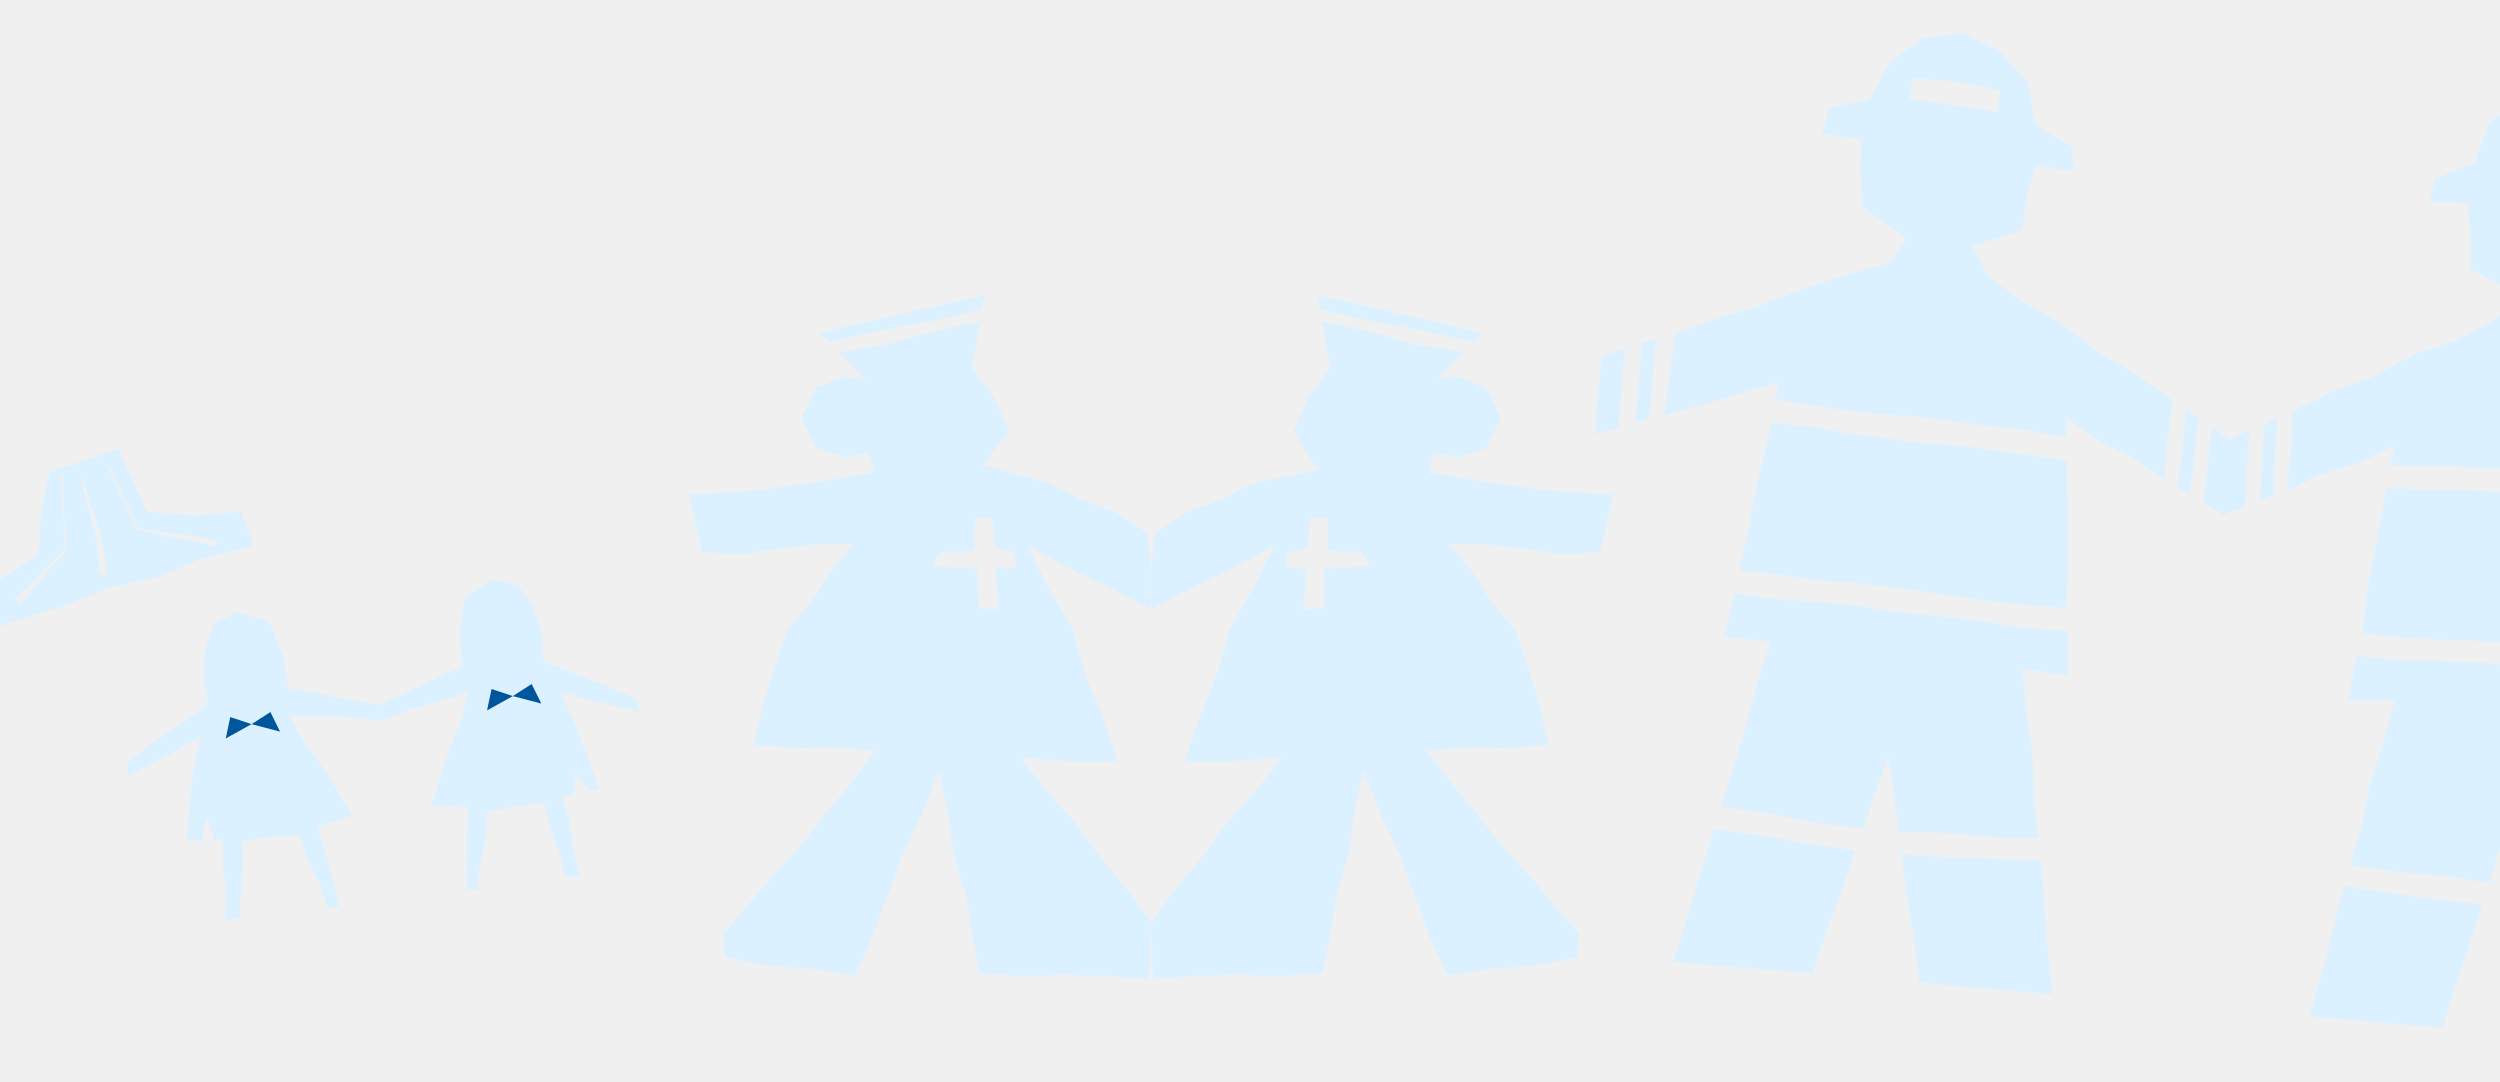
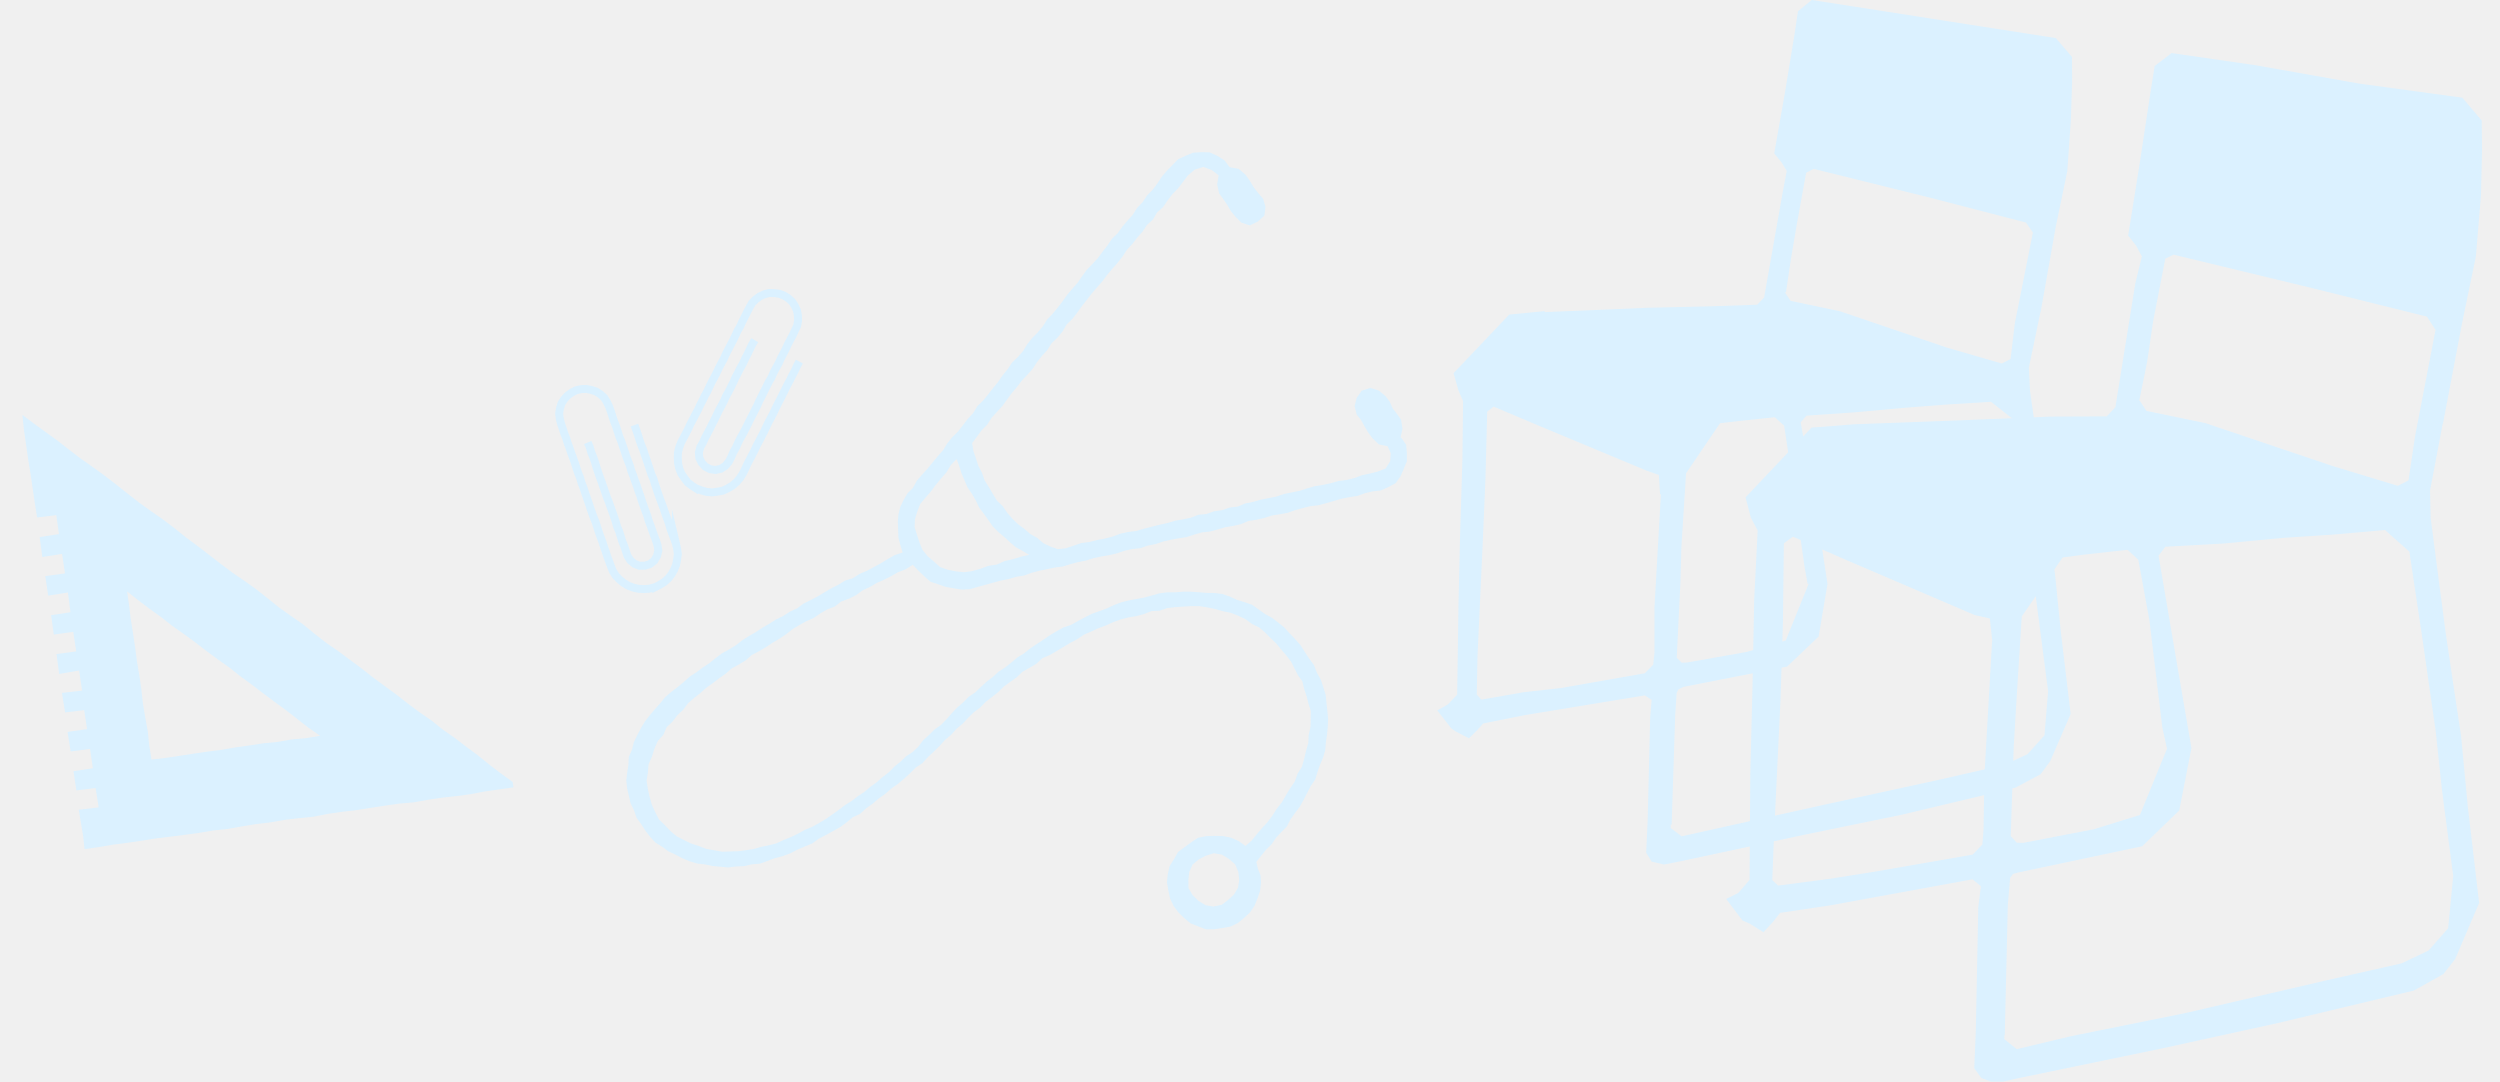
<svg xmlns="http://www.w3.org/2000/svg" width="386" height="167" viewBox="0 0 386 167" fill="none">
-   <g clip-path="url(#clip0_1364_163691)">
-     <path d="M172.554 117.525L170.239 110.613L167.501 103.975L165.584 97.047L161.826 90.608L158.714 84.244L164.672 87.53L171.144 90.658L177.666 94.027L177.74 87.928L177.11 82.252L172.463 79.232L167.103 77.191L161.992 74.602L151.777 71.798L155.777 66.595L153.437 61.185L149.836 56.555L150.134 56.447L151.379 49.602L143.92 51.236L136.726 53.244L129.49 54.356L133.747 58.663L130.61 58.065L125.964 59.833L123.781 64.479L125.922 69.167L130.61 70.619L134.12 69.881L134.933 72.868L127.889 74.154L120.803 75.175L113.683 75.98L106.357 76.345L108.431 85.223L114.082 85.563L119.931 84.791L125.789 84.028L131.681 84.003L128.179 88.276L125.184 92.965L121.616 97.163L119.575 102.913L117.807 108.78L116.347 114.97L122.628 115.534L128.727 115.384L135.141 115.957L131.274 121.06L127.391 125.673L123.715 130.453L119.591 134.875L115.691 139.489L111.7 144.169L111.941 147.786L118.579 149.172L125.341 149.57L131.963 150.649L134.792 144.501L137.116 138.095L139.497 131.714L142.434 125.557L144.982 118.977L146.367 125.441L147.172 131.764L149.056 137.879L150.085 144.169L151.271 150.375L157.818 150.666L164.423 150.508L171.019 150.674L177.425 151.188L177.757 142.401L173.832 137.116L169.75 132.187L165.999 126.993L161.701 122.222L157.652 117.044L165.12 117.525H172.571H172.554ZM156.864 87.679L153.702 87.729L154.217 94.085L151.138 93.902L150.939 87.77L143.853 87.422L145.206 85.248L150.417 85.065L150.508 80.079H153.18L153.702 84.733L156.698 85.339L156.872 87.662L156.864 87.679Z" fill="#DBF1FF" />
-     <path d="M151.545 47.818L152.018 45.619L145.67 46.98L139.314 48.457L132.942 49.876L126.627 51.395L127.905 52.788L133.813 51.494L139.729 50.291L145.687 49.221L151.545 47.818Z" fill="#DBF1FF" />
-     <path d="M190.361 117.518L197.829 117.036L193.78 122.214L189.481 126.985L185.731 132.179L181.649 137.108L177.724 142.394L178.056 151.181L184.461 150.666L191.058 150.5L197.663 150.658L204.21 150.367L205.396 144.161L206.425 137.871L208.309 131.756L209.113 125.433L210.499 118.97L213.046 125.55L215.984 131.706L218.365 138.087L220.688 144.493L223.518 150.641L230.139 149.563L236.902 149.164L243.54 147.779L243.78 144.161L239.789 139.481L235.89 134.868L231.766 130.445L228.09 125.666L224.207 121.052L220.34 115.949L226.754 115.377L232.853 115.526L239.134 114.962L237.673 108.772L235.906 102.906L233.865 97.155L230.297 92.957L227.302 88.269L223.8 83.996L229.691 84.02L235.549 84.784L241.399 85.555L247.05 85.215L249.124 76.337L241.797 75.972L234.678 75.167L227.592 74.146L220.547 72.86L221.361 69.873L224.87 70.612L229.558 69.16L231.699 64.472L229.517 59.825L224.87 58.057L221.734 58.655L225.991 54.349L218.755 53.237L211.561 51.229L204.102 49.594L205.346 56.44L205.645 56.547L202.044 61.177L199.704 66.587L203.446 72.562L193.489 74.586L188.378 77.175L183.018 79.216L178.371 82.237L177.74 87.912L177.815 94.011L184.337 90.642L190.809 87.514L196.767 84.228L193.655 90.592L189.896 97.031L187.98 103.959L185.241 110.597L182.926 117.509H190.378L190.361 117.518ZM198.775 85.34L201.77 84.734L202.293 80.087H204.965L205.056 85.066L210.267 85.249L211.619 87.422L204.533 87.771L204.334 93.903L201.256 94.085L201.77 87.729L198.609 87.68L198.783 85.356L198.775 85.34Z" fill="#DBF1FF" />
-     <path d="M203.919 47.818L203.446 45.62L209.794 46.98L216.15 48.457L222.522 49.876L228.845 51.395L227.559 52.789L221.651 51.494L215.735 50.291L209.777 49.221L203.919 47.818Z" fill="#DBF1FF" />
-     <path d="M29.912 79.556L22.693 78.975L18.22 69.325L7.649 72.893L6.355 79.141L5.957 85.572L-0.341 89.663L-6.332 93.953L-4.913 98.475L2.455 95.778L9.823 93.587L16.984 90.75L24.502 89.032L31.637 86.128L39.18 84.261L37.271 79.009L29.928 79.556H29.912ZM10.263 84.842C8.512 86.841 6.612 89.074 4.903 91.123C4.33 91.828 3.741 92.525 3.177 93.239L2.364 92.5C3.5 91.413 5.102 89.77 6.222 88.626C7.483 87.339 8.72 86.028 9.956 84.717C9.881 83.016 9.823 80.652 9.69 78.992C9.516 77.067 9.558 75.134 9.491 73.2H9.798C9.757 75.134 9.715 77.059 9.89 78.984C10.014 80.677 10.163 83.108 10.271 84.825L10.263 84.842ZM15.623 82.917C15.623 82.917 16.619 88.592 16.627 88.626L15.532 88.791L14.835 83.074C14.893 83.34 12.437 73.814 12.454 73.881L12.752 73.798C12.752 73.814 15.623 82.909 15.631 82.925L15.623 82.917ZM33.347 84.294L30.318 83.655C28.302 83.199 26.236 82.967 24.219 82.469L21.191 81.755L21.116 81.739L21.083 81.672L18.801 76.951L16.71 72.138L16.992 72.014L19.075 76.826L21.323 81.473C23.116 81.797 25.597 82.278 27.372 82.452C29.165 82.651 31.712 83.074 33.521 83.357L33.347 84.302V84.294Z" fill="#DBF1FF" />
-     <path d="M319.006 93.861L319.338 86.351L319.238 78.718L319.064 71.076L311.53 70.088L304.037 68.951L296.47 68.362L290.695 67.616L284.928 66.852L279.194 65.757L273.535 65.334L272.224 70.876L270.913 76.569L269.868 82.327L268.49 88.052L274.946 88.766L281.335 89.662L287.79 90.102L294.196 90.923L300.411 91.861L306.642 92.707L312.882 93.454L319.006 93.861Z" fill="#DBF1FF" />
-     <path d="M336.214 75.2L338.081 76.353L338.77 70.445L339.434 64.538L337.525 63.276L336.911 69.251L336.214 75.2Z" fill="#DBF1FF" />
-     <path d="M312.309 103.262L319.337 104.316L319.279 97.429L312.807 97.006L306.501 96.01L300.178 95.18L293.814 94.624L287.334 93.629L280.829 92.907L274.265 92.567L267.826 91.629L266.183 98.35L273.377 99.072L271.353 105.353L269.602 111.8L267.735 118.214L265.686 124.562L273.029 125.591L280.322 127.059L287.716 127.972L289.516 122.446L291.566 116.887L292.387 122.745L293.109 128.503L300.353 128.586L307.547 129.25L314.766 129.416L313.977 122.935L313.828 116.389L312.865 109.917L312.309 103.262Z" fill="#DBF1FF" />
-     <path d="M293.565 131.914L294.428 138.56L295.557 145.115L296.362 151.704L303.199 152.367L310.069 152.932L316.948 153.504L316.201 146.634L315.645 139.747L315.131 132.818L307.92 132.619L300.768 132.379L293.565 131.914Z" fill="#DBF1FF" />
-     <path d="M341.533 65.973L340.895 71.815L340.189 77.656L343.268 79.565L343.865 73.765L344.545 68.006L341.533 65.973Z" fill="#DBF1FF" />
-     <path d="M252.484 65.309L254.667 64.678L255.156 58.43L255.704 52.207L253.505 52.929L253.015 59.136L252.484 65.309Z" fill="#DBF1FF" />
-     <path d="M304.493 38.027L312.177 35.546L312.882 30.418L314.384 25.63L320.134 26.41L319.902 22.626L314.326 19.341L313.139 12.786L308.725 7.923L302.884 5.027L296.66 6.023L291.748 9.707L288.753 15.3L282.447 16.702L281.302 20.668L287.351 21.556L287.243 26.634L287.575 31.936L294.362 36.732L291.632 40.673L284.795 42.466L278.157 44.656L271.652 47.245L264.931 49.195L258.558 51.593L257.878 57.65L256.982 64.131L263.114 62.455L268.963 60.654L274.68 59.053L274.091 61.666L281.675 62.911L289.251 63.857L296.876 64.413L304.253 65.467L311.671 66.23L319.055 67.574L319.022 64.413L323.851 67.972L329.178 70.586L334.182 74.055L334.638 67.848L335.46 61.84L329.875 57.783L323.876 54.356L318.475 50.041L312.401 46.714L306.916 42.549L304.502 38.01L304.493 38.027ZM294.868 15.291L295.374 12.064L302.137 12.611L308.791 14.03L308.501 17.341L301.747 16.237L294.868 15.291V15.291Z" fill="#DBF1FF" />
-     <path d="M258.326 148.5L265.52 149.181L272.672 149.67L279.825 150.317L281.932 143.92L284.372 137.655L286.471 131.316L279.211 130.279L271.942 129.001L264.698 128.08L262.516 134.793L260.525 141.638L258.326 148.5Z" fill="#DBF1FF" />
-     <path d="M246.253 67.144L249.862 66.073L250.36 59.933L250.933 53.793L247.298 55.029L246.701 61.087L246.253 67.144Z" fill="#DBF1FF" />
-     <path d="M364.717 97.793L365.671 90.342L367.073 82.841L368.55 75.332L376.142 75.647L383.718 75.805L391.277 76.527L397.094 76.776L402.91 77.008L408.743 76.908L414.394 77.456L414.734 83.14L415.058 88.973L415.099 94.823L415.481 100.706L409.001 100.299L402.545 100.1L396.115 99.419L389.667 99.137L383.378 98.996L377.097 98.764L370.815 98.44L364.717 97.793Z" fill="#DBF1FF" />
-     <path d="M350.943 76.469L348.91 77.282L349.242 71.349L349.599 65.417L351.698 64.496L351.275 70.486L350.943 76.469Z" fill="#DBF1FF" />
-     <path d="M369.703 108.207L362.601 108.042L363.829 101.262L370.284 101.951L376.665 102.051L383.046 102.316L389.402 102.847L395.957 102.98L402.495 103.378L409.017 104.158L415.522 104.341L415.987 111.244L408.777 110.722L409.698 117.26L410.328 123.906L411.075 130.544L412.004 137.149L404.595 136.909L397.16 137.116L389.717 136.751L388.887 131.001L387.817 125.168L386.008 130.802L384.315 136.353L377.163 135.199L369.952 134.619L362.817 133.548L364.708 127.3L365.961 120.878L368.019 114.663L369.703 108.207Z" fill="#DBF1FF" />
-     <path d="M383.278 139.639L381.295 146.036L379.063 152.301L377.146 158.657L370.293 158.142L363.431 157.528L356.552 156.914L358.469 150.268L360.186 143.58L361.879 136.843L369.015 137.871L376.109 138.859L383.278 139.639Z" fill="#DBF1FF" />
-     <path d="M347.283 66.463L346.91 72.329L346.611 78.204L343.251 79.564L343.649 73.748L343.973 67.956L347.283 66.463Z" fill="#DBF1FF" />
-     <path d="M385.402 49.328L379.287 52.497L372.732 54.738L366.667 58.065L360.17 60.413L353.971 63.458L353.756 69.516L353.142 75.705L358.659 73.141L364.351 71.474L369.72 68.794L369.147 71.897L376.648 71.831L384.091 72.345L391.542 72.561L399.151 73.316L406.777 73.672L414.46 73.739L414.319 71.067L419.679 73.623L425.139 76.394L430.898 79.091L431.122 72.552L431.487 66.462L425.62 63.01L419.331 59.948L413.365 56.289L407.2 52.995L400.769 50.058L398.753 45.71L406.254 42.142L407.482 36.981L408.245 31.961L414.352 32.118L413.904 28.02L407.93 25.563L405.93 19.548L401.715 15.075L395.749 13.026L389.501 14.876L384.324 18.917L382.042 25.174L375.985 27.455L375.113 31.139L380.913 31.347L381.577 36.325L381.403 41.503L388.547 45.262L385.394 49.328H385.402ZM394.986 24.261L388.141 24.194L388.423 20.884L395.227 20.626L401.981 21.24L401.923 24.51L394.986 24.269V24.261Z" fill="#DBF1FF" />
-     <path d="M30.883 113.758L27.14 115.982L23.423 117.841L19.814 119.782L19.648 117.708L23.689 114.596L27.92 111.676L32.16 108.672L31.38 104.448L31.638 100.267L33.015 96.35L36.566 94.45L41.536 95.935L43.594 101.005L44.515 106.274L49.129 107.037L53.767 108.041L58.48 108.771L58.795 111.269L54.016 110.738L49.245 110.589L44.59 110.464L46.805 114.323L49.519 118.023L51.975 121.882L54.389 125.956L48.946 127.599L50.274 131.722L51.336 135.797L52.348 139.871L50.631 140.227L49.336 136.352L47.511 132.776L46.225 128.901L41.769 129.258L37.446 129.839L37.545 133.78L37.172 137.78L37.097 141.738L34.832 142.103L34.898 137.912L34.417 133.772L34.492 129.615L33.081 129.681L31.878 126.047L31.264 129.739L28.775 129.839L29.206 124.562L29.837 119.21L30.883 113.758Z" fill="#DBF1FF" />
-     <path d="M86.451 106.797L90.633 108.033L94.69 108.912L98.665 109.908L98.316 107.85L93.636 105.834L88.807 104.05L83.961 102.191L83.671 97.893L82.401 93.91L80.103 90.459L76.187 89.488L71.739 92.151L70.992 97.57L71.399 102.913L67.117 104.789L62.869 106.904L58.48 108.771L58.795 111.269L63.292 109.585L67.873 108.249L72.362 106.979L71.167 111.277L69.449 115.526L68.013 119.873L66.686 124.412L72.362 124.669L72.096 128.984L72.071 133.199L72.096 137.398L73.838 137.323L74.145 133.249L75.033 129.324L75.315 125.259L79.721 124.503L84.053 123.997L84.932 127.847L86.276 131.631L87.33 135.448L89.62 135.24L88.517 131.2L87.969 127.067L86.865 123.051L88.658 122.67L88.791 119.334L91.089 122.155L92.458 121.857L90.74 116.853L88.807 111.825L86.451 106.797Z" fill="#DBF1FF" />
-     <path d="M34.857 114.015L38.84 111.808L35.554 110.713L34.857 114.015Z" fill="#00569C" />
-     <path d="M41.752 109.941L38.84 111.808L43.237 112.962L41.752 109.941Z" fill="#00569C" />
-     <path d="M75.199 109.684L79.182 107.477L75.896 106.382L75.199 109.684Z" fill="#00569C" />
-     <path d="M82.087 105.61L79.182 107.477L83.58 108.631L82.087 105.61Z" fill="#00569C" />
+   <g clip-path="url(#clip0_1364_163769)">
+     <path d="M377.19 65.423L380.138 49.921L382.276 39.606L383.062 30.218L383.229 23.086L383.17 18.6L380.188 15.084L364.344 12.921L348.224 10.065L335.287 8.194L332.681 10.19L332.013 14.383L330.351 25.357L328.588 36.374L329.808 37.919L330.701 39.581L329.691 43.774L326.617 62.859L325.281 64.287L316.528 64.32L304.91 64.805L286.176 65.515H286.159L279.694 66.024L269.513 76.79L270.34 79.948L271.384 81.91L270.849 92.559L270.574 106.457L270.248 119.378L270.131 135.857L268.402 137.862L266.523 138.797L269.037 142.122L270.156 142.614L272.269 143.934L273.764 142.322L274.842 140.944L282.609 139.783L304.559 135.765L305.854 136.835L305.444 140.067L305.068 159.127L304.826 164.931L305.912 166.443L308.117 167.27L311.341 166.535L333.992 161.841L351.749 157.949L372.713 152.938L377.257 150.399L379.086 148.06L382.778 139.415L381.032 124.565L379.98 113.557L378.86 106.14L377.616 97.729L376.513 89.344L375.294 79.964L375.202 75.738L377.157 65.406L377.19 65.423ZM307.616 99.049H307.574L306.396 119.721L306.255 128.132L306.079 130.395L304.584 131.948L289.091 134.646L282.317 135.715L274.533 136.734L273.639 135.899L273.915 128.783L274.909 108.111L275.284 96.159L275.426 83.881L276.83 82.862L285.19 86.521L304.885 94.965L307.232 95.491L307.616 99.074V99.049ZM310.948 114.868L311.308 108.738L312.16 95.174L318.465 86.078L322.049 85.602L328.496 84.892L330.159 86.429L331.871 95.783L333.859 112.304L334.569 115.52H334.619L330.409 125.826L323.301 128.031L312.343 130.144L311.383 130.111L310.456 129.092L310.932 114.86L310.948 114.868ZM376.112 113.248L377.04 121.976L378.777 135.248L377.992 143.324L374.968 146.757L370.826 148.736L358.899 151.434L337.592 156.379L319.76 159.987L311.374 161.991L309.462 160.438L309.487 159.795H309.537L310.005 139.758L310.364 135.557L310.798 134.939L311.725 134.688L330.752 130.662L336.473 125.141L338.36 115.503L336.256 103.25L333.282 85.811L334.326 84.416L343.38 83.915L352.417 83.055L360.176 82.545L368.245 81.835L372.003 85.168L373.991 98.406L376.121 113.248H376.112ZM372.88 67.403L371.87 74.168L370.224 75.011L360.151 71.954L340.49 65.323L331.411 63.444L330.392 61.898H330.292L331.537 55.776L332.439 49.629L334.326 39.932L335.596 39.322L357.228 44.542L374.726 48.894L376.046 50.932L372.872 67.419L372.88 67.403Z" fill="#DBF1FF" />
+     <path d="M315.083 48.126L317.396 35.079L319.192 26.418L319.743 18.534L319.936 12.562L319.91 8.787L317.422 5.88L304.15 3.809L290.577 1.687L279.736 0L277.606 1.737L277.08 5.262L275.569 14.458L273.94 23.687L275.084 25.09L275.869 26.401L275.201 29.951L272.378 45.937L271.309 47.048L263.984 47.299L254.212 47.524L238.485 48.192V48.042L233.022 48.568L224.428 57.622L225.188 60.295L225.898 61.94L225.798 70.902L225.438 82.562L225.188 93.411L224.987 107.251L223.543 108.771L221.914 109.681L224.094 112.479L224.804 112.964L226.808 113.991L228.145 112.672L228.988 111.711L235.469 110.408L253.953 107.368L255.014 108.061L254.788 110.776L254.396 126.787L254.17 131.664L255.014 133.034L256.918 133.485L259.616 132.951L278.609 128.883L293.559 125.81L311.174 121.617L315.058 119.554L316.553 117.524L319.71 110.241L318.215 97.754L317.28 88.517L316.269 82.303L315.15 75.254L314.532 68.171L313.429 60.311L313.254 56.77L315.058 48.126H315.083ZM256.317 76.323H256.442L255.456 93.679V100.736L255.256 102.632L253.953 103.952L240.949 106.24L235.227 106.883L228.721 108.019L228.011 107.251L228.128 101.271L228.93 83.906L229.356 73.875L229.623 63.56L230.617 62.784L237.674 65.765L254.279 72.689L256.125 73.332L256.317 76.314V76.323ZM259.465 89.619L259.607 84.458L260.326 73.074L265.571 65.348L268.611 64.989L274.032 64.421L275.477 65.732L276.663 73.625L278.609 87.448L279.093 90.154H279.252L275.719 98.89L269.68 100.661L260.476 102.29L259.658 102.323L258.889 101.555L259.474 89.619H259.465ZM313.83 88.266L314.774 95.575L316.227 106.716L315.668 113.532L313.07 116.422L309.57 118.067L299.556 120.356L281.616 124.256L266.707 127.555L259.641 129.125L257.97 127.864L257.954 127.321H258.104L258.647 110.5L258.881 106.975L259.148 106.449L259.916 106.057L275.936 102.916L280.797 98.281L282.167 90.154L280.588 79.839L278.024 65.206L278.926 64.178L286.518 63.652L294.102 62.959L300.617 62.458L307.416 62.04L310.723 64.646L312.26 75.78L313.83 88.266V88.266ZM311.116 49.721L310.431 55.434L309.069 56.127L300.575 53.663L284.088 48.059L276.479 46.455L275.577 45.135H275.752L276.521 39.99L277.389 34.846L278.868 26.677L280.029 26.076L298.17 30.569L312.811 34.361L313.88 35.906L311.124 49.737L311.116 49.721Z" fill="#DBF1FF" />
+     <path d="M216.243 67.578L216.543 66.217L216.326 64.805L215.7 63.92L215.032 63.06L214.589 62.049L213.937 61.172L212.893 60.303L211.582 59.894L210.246 60.32L209.469 61.439L209.152 62.709L209.477 64.012L210.154 64.864L210.68 65.816L211.231 66.751L211.874 67.628L212.893 68.614L214.263 68.906L214.731 69.984L214.647 71.211L213.937 72.331L212.701 72.815L211.499 73.116L210.287 73.375L209.118 73.809L207.915 74.11L206.679 74.26L205.485 74.602L204.282 74.861L203.063 75.053L201.877 75.388L200.699 75.772L199.488 76.022L198.269 76.264L197.091 76.665L195.88 76.908L194.669 77.15L193.483 77.492L192.263 77.726L191.111 78.219L189.866 78.361L188.689 78.77L187.453 78.945L186.283 79.363L185.039 79.48L183.869 79.931L182.658 80.19L181.431 80.399L180.245 80.758L179.033 81.017L177.831 81.326L176.628 81.635L175.434 81.986L174.198 82.136L172.986 82.395L171.817 82.838L170.614 83.155L169.387 83.381L168.184 83.69L166.948 83.848L165.762 84.249L164.576 84.65L163.34 84.792L162.212 84.4L161.101 83.873L160.166 83.063L159.097 82.47L158.178 81.668L157.192 80.942L156.315 80.09L155.514 79.171L154.829 78.16L153.935 77.308L153.3 76.264L152.682 75.212L152.031 74.176L151.621 73.016L151.062 71.93L150.678 70.769L150.285 69.608L150.101 68.413L150.836 67.428L151.563 66.434L152.44 65.557L153.1 64.504L153.935 63.594L154.77 62.684L155.489 61.69L156.215 60.696L157.017 59.761L157.76 58.775L158.612 57.881L159.439 56.962L160.107 55.919L160.876 54.95L161.711 54.039L162.371 52.987L163.273 52.135L164.058 51.183L164.684 50.105L165.578 49.237L166.33 48.26L167.048 47.257L167.816 46.288L168.568 45.311L169.378 44.376L170.197 43.449L170.932 42.455L171.734 41.511L172.552 40.584L173.321 39.615L173.989 38.571L174.832 37.669L175.592 36.692L176.411 35.764L177.096 34.729L178.031 33.885L178.649 32.8L179.593 31.964L180.286 30.929L181.046 29.951L181.915 29.058L182.667 28.064L183.427 27.078L184.462 26.193L185.815 25.775L187.11 26.268L188.162 27.078L187.929 28.473L188.238 29.868L188.881 30.745L189.49 31.639L190.033 32.582L190.727 33.426L191.654 34.37L192.965 34.804L194.201 34.211L195.212 33.301L195.395 31.956L195.028 30.686L194.276 29.826L193.575 28.924L192.982 27.93L192.322 26.995L191.244 26.068L189.85 25.817L189.064 24.765L187.962 24.063L186.751 23.52L185.423 23.495L184.178 23.587L183.026 24.063L181.898 24.581L181.038 25.466L180.178 26.352L179.376 27.287L178.699 28.323L177.964 29.308L177.096 30.185L176.419 31.221L175.559 32.106L174.907 33.159L174.081 34.069L173.287 35.005L172.577 36.007L171.684 36.859L170.999 37.886L170.247 38.855L169.52 39.84L168.685 40.742L167.825 41.628L167.098 42.613L166.405 43.632L165.586 44.551L164.793 45.495L164.083 46.497L163.331 47.474L162.546 48.418L161.694 49.312L161.034 50.356L160.249 51.3L159.381 52.177L158.612 53.137L157.969 54.198L157.159 55.125L156.265 55.977L155.58 57.004L154.804 57.956L154.102 58.975L153.317 59.928L152.565 60.905L151.78 61.857L150.895 62.725L150.252 63.786L149.416 64.688L148.665 65.665L147.913 66.643L147.028 67.503L146.251 68.463L145.6 69.524L144.781 70.451L143.996 71.403L143.211 72.356L142.384 73.274L141.565 74.21L140.964 75.321L140.12 76.164L139.519 77.192L139.001 78.269L138.717 79.43L138.625 80.616L138.676 81.794L138.709 82.971L139.001 84.116L139.369 85.302L138.124 85.719L137.055 86.329L136.003 86.972L134.925 87.557L133.848 88.133L132.712 88.609L131.676 89.277L130.482 89.645L129.438 90.288L128.344 90.839L127.283 91.466L126.231 92.092L125.145 92.66L124.051 93.203L123.065 93.938L121.946 94.447L120.919 95.115L119.808 95.65L118.772 96.31L117.711 96.928L116.684 97.604L115.615 98.214L114.579 98.882L113.602 99.634L112.558 100.285L111.472 100.87L110.487 101.613L109.535 102.39L108.507 103.058L107.522 103.802L106.486 104.47L105.576 105.305L104.623 106.082L103.646 106.834L102.702 107.635L101.926 108.596L101.107 109.506L100.322 110.442L99.57 111.402L98.952 112.438L98.393 113.507L97.867 114.593L97.574 115.77L97.081 116.881L97.023 118.101L96.839 119.287L96.697 120.489L96.823 121.692L97.098 122.87L97.365 124.048L97.9 125.125L98.284 126.269L99.002 127.246L99.646 128.257L100.381 129.209L101.199 130.095L102.235 130.729L103.195 131.448L104.289 131.949L105.35 132.508L106.461 132.976L107.614 133.327L108.816 133.46L109.994 133.711L111.197 133.82L112.399 133.937L113.636 133.786L114.872 133.736L116.083 133.452L117.327 133.352L118.497 132.934L119.658 132.5L120.852 132.183L122.013 131.757L123.115 131.189L124.26 130.704L125.412 130.228L126.423 129.493L127.525 128.925L128.611 128.324L129.697 127.723L130.699 126.988L131.66 126.194L132.804 125.66L133.723 124.808L134.733 124.089L135.677 123.287L136.688 122.569L137.615 121.751L138.634 121.041L139.586 120.239L140.505 119.404L141.382 118.518L142.426 117.825L143.261 116.906L144.171 116.063L145.057 115.194L145.883 114.267L146.844 113.465L147.679 112.538L148.623 111.745L149.467 110.851L150.335 109.991L151.329 109.256L152.189 108.37L153.167 107.619L154.127 106.859L155.004 105.99L155.998 105.272L156.992 104.562L157.886 103.71L158.963 103.109L160.024 102.482L160.934 101.63L162.078 101.137L163.139 100.528L164.192 99.893L165.244 99.258L166.33 98.69L167.357 97.997L168.485 97.504L169.604 96.995L170.756 96.569L171.876 96.059L173.037 95.642L174.231 95.324L175.45 95.132L176.628 94.806L177.789 94.355L179.033 94.297L180.211 93.888L181.439 93.746L182.667 93.662L183.911 93.587H185.164L186.4 93.779L187.62 94.03L188.814 94.372L190.033 94.623L191.194 95.074L192.322 95.617L193.332 96.352L194.452 96.903L195.387 97.713L196.247 98.59L197.099 99.4L197.843 100.319L198.619 101.213L199.338 102.148L199.872 103.209L200.407 104.253L201.092 105.23L201.367 106.391L201.743 107.502L202.027 108.638L202.386 109.774L202.37 110.96L202.345 112.221L202.061 113.457L202.002 114.718L201.651 115.929L201.367 117.157L201.017 118.376L200.348 119.462L199.922 120.657L199.204 121.701L198.553 122.778L197.926 123.864L197.149 124.849L196.473 125.91L195.721 126.921L194.869 127.848L194.051 128.8L193.257 129.786L192.305 130.612L191.253 129.861L190.067 129.335L188.789 129.084L187.486 129.059L186.225 129.101L184.972 129.351L183.911 130.061L182.909 130.796L181.89 131.548L181.264 132.65L180.587 133.736L180.303 134.981L180.178 136.25L180.395 137.503L180.662 138.739L181.205 139.883L181.957 140.894L182.859 141.763L183.828 142.573L185.005 143.032L186.2 143.492L187.478 143.475L188.714 143.291L189.95 143.074L191.094 142.539L192.071 141.746L192.99 140.894L193.692 139.858L194.168 138.706L194.56 137.52L194.702 136.267L194.627 135.156L194.218 134.12L193.976 133.085L194.694 132.166L195.454 131.222L196.323 130.37L197.007 129.368L197.834 128.483L198.686 127.614L199.246 126.528L199.939 125.543L200.674 124.582L201.259 123.521L201.818 122.452L202.37 121.383L203.063 120.373L203.422 119.212L203.815 118.067L204.291 116.948L204.625 115.779L204.717 114.568L204.9 113.382L205.009 112.187L205.059 110.985L204.942 109.765L204.808 108.546L204.692 107.31L204.324 106.132L203.94 104.954L203.33 103.869L202.887 102.708L202.152 101.705L201.476 100.678L200.816 99.634L199.998 98.707L199.146 97.822L198.319 96.903L197.367 96.134L196.398 95.391L195.32 94.806L194.326 94.097L193.324 93.378L192.163 92.977L190.994 92.618L189.883 92.109L188.722 91.708L187.503 91.557L186.275 91.541L185.064 91.441L183.844 91.357H182.617L181.414 91.457H180.194L178.992 91.616L177.822 91.95L176.653 92.267L175.459 92.484L174.264 92.71L173.087 93.011L171.951 93.445L170.848 93.963L169.712 94.372L168.568 94.773L167.491 95.324L166.422 95.892L165.369 96.485L164.2 96.869L163.139 97.462L162.095 98.081L161.101 98.774L160.082 99.433L159.072 100.11L158.128 100.87L157.092 101.505L156.165 102.29L155.213 103.042L154.186 103.702L153.292 104.52L152.331 105.255L151.438 106.074L150.561 106.917L149.542 107.602L148.698 108.471L147.771 109.256L146.944 110.141L146.142 111.051L145.299 111.92L144.297 112.63L143.436 113.482L142.534 114.292L141.799 115.278L140.914 116.105L139.895 116.781L139.018 117.616L138.074 118.376L137.231 119.245L136.27 119.98L135.36 120.782L134.374 121.492L133.455 122.277L132.436 122.945L131.476 123.688L130.449 124.323L129.488 125.058L128.503 125.76L127.509 126.453L126.465 127.071L125.404 127.664L124.276 128.132L123.216 128.716L122.121 129.243L121.002 129.694L119.9 130.203L118.722 130.512L117.536 130.746L116.375 131.088L115.181 131.272L113.986 131.431L112.784 131.464L111.531 131.506L110.295 131.289L109.059 131.072L107.889 130.621L106.703 130.237L105.584 129.694L104.473 129.117L103.513 128.316L102.661 127.405L101.759 126.537L101.182 125.426L100.648 124.273L100.305 123.054L100.03 121.818L99.829 120.548L100.038 119.278L100.138 118.001L100.665 116.823L101.04 115.595L101.567 114.417L102.427 113.44L102.92 112.288L103.83 111.427L104.573 110.442L105.475 109.598L106.227 108.596L107.154 107.777L108.131 107.017L109.05 106.19L110.061 105.472L111.046 104.72L112.057 104.011L112.992 103.192L114.087 102.599L115.139 101.956L116.074 101.129L117.177 100.561L118.238 99.935L119.265 99.25L120.334 98.623L121.361 97.939L122.339 97.162L123.399 96.519L124.485 95.917L125.629 95.424L126.648 94.715L127.717 94.097L128.887 93.654L129.872 92.877L131.05 92.451L132.161 91.9L133.171 91.165L134.291 90.639L135.36 90.012L136.496 89.511L137.598 88.96L138.667 88.342L139.828 87.907L140.931 87.206L141.824 88.133L142.718 88.993L143.67 89.82L144.865 90.221L146.042 90.622L147.27 90.839L148.514 91.04L149.759 90.973L150.953 90.622L152.131 90.296L153.317 89.971L154.503 89.645L155.714 89.411L156.892 89.06L158.111 88.86L159.272 88.442L160.458 88.125L161.661 87.882L162.864 87.624L164.091 87.473L165.269 87.106L166.455 86.788L167.666 86.554L168.844 86.179L170.046 85.92L171.266 85.719L172.46 85.435L173.621 85.034L174.824 84.775L176.052 84.642L177.221 84.241L178.432 84.007L179.601 83.606L180.796 83.339L182.007 83.113L183.226 82.93L184.396 82.537L185.582 82.203L186.818 82.069L188.004 81.752L189.19 81.409L190.401 81.201L191.604 80.925L192.756 80.432L193.976 80.257L195.178 79.981L196.356 79.597L197.575 79.405L198.795 79.188L199.964 78.77L201.159 78.444L202.353 78.144L203.589 78.01L204.783 77.684L205.969 77.342L207.155 76.999L208.366 76.757L209.586 76.573L210.755 76.147L211.958 75.864L213.202 75.73L214.363 75.204L215.491 74.594L216.234 73.55L216.735 72.406L217.22 71.22V69.959L217.111 68.681L216.385 67.612L216.309 67.57L216.243 67.578ZM187.419 139.975L186.15 139.766L185.064 139.107L184.153 138.23L183.502 137.127L183.485 135.858L183.619 134.63L184.137 133.486L185.097 132.684L186.191 132.124L187.402 131.74L188.664 131.957L189.749 132.617L190.702 133.452L191.194 134.613L191.336 135.849L191.153 137.052L190.526 138.113L189.632 138.94L188.639 139.7L187.402 139.959L187.419 139.975ZM150.11 88.183L148.84 88.35L147.579 88.216L146.343 87.974L145.14 87.548L144.188 86.696L143.236 85.886L142.434 84.909L141.975 83.765L141.59 82.604L141.215 81.418L141.265 80.173L141.632 78.987L142.075 77.826L142.868 76.874L143.712 75.905L144.48 74.87L145.299 73.884L146.142 72.915L146.811 71.796L147.704 70.886L148.097 71.946L148.456 73.082L148.924 74.176L149.4 75.271L150.076 76.264L150.678 77.292L151.187 78.378L151.905 79.33L152.599 80.299L153.292 81.284L154.135 82.136L155.054 82.904L155.931 83.715L156.842 84.491L157.894 85.068L158.896 85.669L157.627 85.953L156.382 86.346L155.104 86.63L153.902 87.172L152.599 87.365L151.371 87.824L150.101 88.175L150.11 88.183Z" fill="#DBF1FF" />
+     <path d="M123.416 55.826L123.04 56.536L122.706 57.271L122.322 57.972L121.971 58.699L121.587 59.409L121.228 60.127L120.86 60.846L120.509 61.572L120.134 62.282L119.774 63.001L119.432 63.736L119.065 64.445L118.68 65.147L118.33 65.874L117.987 66.609L117.611 67.319L117.244 68.045L116.86 68.755L116.517 69.482L116.15 70.2L115.774 70.918L115.398 71.637L115.064 72.372L114.696 73.107L114.254 73.808L113.711 74.443L113.076 74.986L112.358 75.412L111.606 75.763L110.779 75.913L109.961 76.03L109.125 75.955L108.324 75.729L107.547 75.429L107.538 75.445L106.837 75.003L106.177 74.485L105.668 73.825L105.2 73.132L104.882 72.355L104.699 71.545L104.649 70.71L104.674 69.874L104.874 69.064L105.175 68.287L105.551 67.578L105.926 66.868L106.294 66.149L106.628 65.423L107.004 64.713L107.371 64.003L107.756 63.293L108.09 62.566L108.466 61.856L108.808 61.13L109.209 60.428L109.543 59.701L109.894 58.975L110.278 58.265L110.645 57.555L110.988 56.828L111.364 56.118L111.748 55.417L112.074 54.673L112.441 53.963L112.817 53.254L113.193 52.535L113.544 51.809L113.878 51.082L114.287 50.389L114.621 49.645L114.989 48.927L115.348 48.2L115.724 47.482L116.116 46.797L116.667 46.238L117.302 45.77L118.012 45.436L118.772 45.235L119.557 45.26L120.334 45.361L121.069 45.645L121.729 46.062L122.314 46.597L122.739 47.257L123.065 47.975L123.199 48.752L123.216 49.537L123.074 50.313L122.739 51.023L122.397 51.758L122.013 52.468L121.637 53.187L121.303 53.922L120.927 54.64L120.551 55.358L120.225 56.093L119.825 56.803L119.449 57.513L119.123 58.265L118.714 58.958L118.346 59.685L117.987 60.403L117.628 61.13L117.26 61.848L116.935 62.591L116.567 63.31L116.2 64.036L115.824 64.746L115.473 65.481L115.106 66.208L114.73 66.926L114.329 67.628L113.961 68.354L113.636 69.098L113.226 69.808L112.909 70.559L112.533 71.286L111.999 71.929L111.297 72.38L110.47 72.564L109.643 72.447L108.9 72.054L108.34 71.445L107.973 70.701L107.906 69.866L108.123 69.056L108.524 68.354L108.85 67.619L109.234 66.909L109.61 66.199L109.961 65.473L110.336 64.754L110.679 64.028L111.03 63.31L111.422 62.6L111.79 61.89L112.107 61.146L112.516 60.453L112.876 59.727L113.235 59.008L113.56 58.273L113.945 57.555L114.304 56.837L114.705 56.135L115.039 55.4L115.415 54.682L115.765 53.955L116.116 53.22L116.525 52.519" stroke="#DBF1FF" stroke-width="1.23" stroke-miterlimit="10" />
+     <path d="M97.958 65.632L98.234 66.392L98.501 67.152L98.735 67.929L99.002 68.689L99.303 69.432L99.554 70.201L99.821 70.961L100.08 71.721L100.33 72.489L100.581 73.249L100.907 73.993L101.132 74.761L101.391 75.521L101.642 76.29L101.917 77.049L102.201 77.801L102.485 78.561L102.736 79.33L103.011 80.081L103.287 80.833L103.504 81.618L103.788 82.378L104.081 83.138L104.356 83.907V83.898L104.548 84.717L104.657 85.544L104.548 86.371L104.398 87.189L104.089 87.957L103.68 88.684L103.153 89.336L102.527 89.887L101.825 90.321L101.074 90.697L101.065 90.672L100.264 90.897L99.437 90.956L98.602 90.914L97.791 90.731L97.015 90.438L96.296 90.012L95.653 89.486L95.077 88.885L94.626 88.183L94.317 87.406L94.041 86.655L93.757 85.903L93.507 85.143L93.239 84.383L92.997 83.623L92.705 82.871L92.446 82.111L92.195 81.343L91.945 80.582L91.644 79.839L91.368 79.079L91.11 78.319L90.851 77.559L90.592 76.799L90.325 76.039L90.074 75.279L89.782 74.527L89.564 73.759L89.255 73.015L88.996 72.247L88.763 71.479L88.487 70.719L88.203 69.967L87.952 69.207L87.66 68.455L87.426 67.678L87.126 66.927L86.875 66.158L86.616 65.39L86.424 64.63L86.332 63.845L86.457 63.068L86.691 62.308L87.109 61.64L87.652 61.063L88.287 60.604L88.988 60.245L89.757 60.078L90.542 60.053L91.31 60.203L92.053 60.454L92.713 60.888L93.298 61.414L93.707 62.082L94.05 62.792L94.325 63.552L94.567 64.321L94.826 65.089L95.119 65.841L95.369 66.609L95.611 67.386L95.92 68.129L96.179 68.898L96.438 69.666L96.689 70.434L96.973 71.195L97.265 71.946L97.482 72.731L97.783 73.483L98.042 74.251L98.326 75.003L98.576 75.772L98.852 76.532L99.094 77.308L99.362 78.069L99.637 78.837L99.93 79.597L100.147 80.374L100.439 81.125L100.706 81.894L100.982 82.662L101.274 83.431L101.525 84.207L101.642 85.034L101.441 85.844L101.015 86.563L100.372 87.089L99.579 87.339L98.743 87.356L97.967 87.055L97.332 86.521L96.881 85.828L96.622 85.059L96.371 84.299L96.062 83.556L95.829 82.787L95.586 82.019L95.269 81.276L95.052 80.499L94.793 79.731L94.526 78.971L94.25 78.219L93.983 77.459L93.682 76.715L93.423 75.947L93.156 75.187L92.897 74.427L92.613 73.667L92.346 72.907L92.095 72.138L91.87 71.37L91.602 70.602L91.293 69.85L91.068 69.073L90.75 68.321" stroke="#DBF1FF" stroke-width="1.23" stroke-miterlimit="10" />
+     <path d="M5.725 79.897L8.69 79.538L9.107 82.462L6.126 82.921L6.535 86.003L9.584 85.519L10.035 88.534L6.994 88.943L7.437 91.966L10.486 91.482L10.878 94.531L7.888 94.982L8.306 97.98L11.312 97.554L11.764 100.578L8.723 100.987L9.133 104.061L12.214 103.526L12.674 106.625L9.567 106.984L10.051 109.999L13 109.648L13.442 112.58L10.427 113.006L10.912 116.029L13.902 115.628L14.336 118.618L11.346 119.069L11.789 122.043L14.762 121.667L15.23 124.657L12.156 125.025L12.498 127.079L12.832 129.084L13.058 131.105L15.271 130.788L17.468 130.412L19.681 130.128L21.886 129.802L24.091 129.451L26.305 129.184L28.518 128.892L30.731 128.599L32.928 128.224L35.15 127.99L37.338 127.597L39.535 127.238L41.748 126.979L43.945 126.586L46.158 126.328L48.38 126.102L50.568 125.668L52.773 125.35L54.986 125.091L57.191 124.741L59.396 124.398L61.601 124.081L63.831 123.889L66.028 123.496L68.233 123.162L70.454 122.92L72.668 122.619L74.865 122.202L77.078 121.884L79.283 121.567L79.149 120.732L77.328 119.412L75.541 118.05L73.795 116.631L71.983 115.294L70.196 113.924L68.35 112.638L66.596 111.227L64.742 109.949L62.938 108.604L61.167 107.218L59.346 105.89L57.534 104.553L55.763 103.158L53.95 101.822L52.147 100.477L50.292 99.2L48.522 97.813L46.776 96.385L44.922 95.099L43.084 93.796L41.33 92.384L39.568 90.989L37.739 89.686L35.876 88.408L34.072 87.055L32.293 85.677L30.506 84.308L28.693 82.963L26.939 81.551L25.144 80.19L23.29 78.904L21.46 77.584L19.681 76.198L17.911 74.794L16.123 73.416L14.303 72.097L12.457 70.802L10.661 69.432L8.882 68.037L7.053 66.718L5.224 65.39L3.461 64.062L3.687 66.3L4.013 68.572L4.338 70.844L4.706 73.115L5.04 75.387L5.374 77.668L5.733 79.923L5.725 79.897ZM19.623 91.307L21.352 92.685L23.089 93.996L24.86 95.274L26.58 96.619L28.368 97.88L30.13 99.166L31.859 100.502L33.613 101.797L35.4 103.058L37.112 104.42L38.875 105.706L40.612 107.034L42.358 108.345L44.128 109.631L45.857 110.976L47.578 112.329L49.424 113.607L47.219 113.975L45.039 114.167L42.884 114.551L40.704 114.76L38.541 115.094L36.377 115.394L34.223 115.77L32.051 116.046L29.888 116.363L27.725 116.697L25.553 117.023L23.398 117.274L23.047 115.136L22.822 112.956L22.429 110.801L22.07 108.646L21.828 106.466L21.519 104.303L21.151 102.148L20.867 99.976L20.542 97.813L20.199 95.65L19.932 93.47L19.623 91.273V91.307Z" fill="#DBF1FF" />
  </g>
  <defs>
-     <clipPath id="clip0_1364_163691">
+     <clipPath id="clip0_1364_163769">
      <rect width="386" height="167" fill="white" />
    </clipPath>
  </defs>
</svg>
